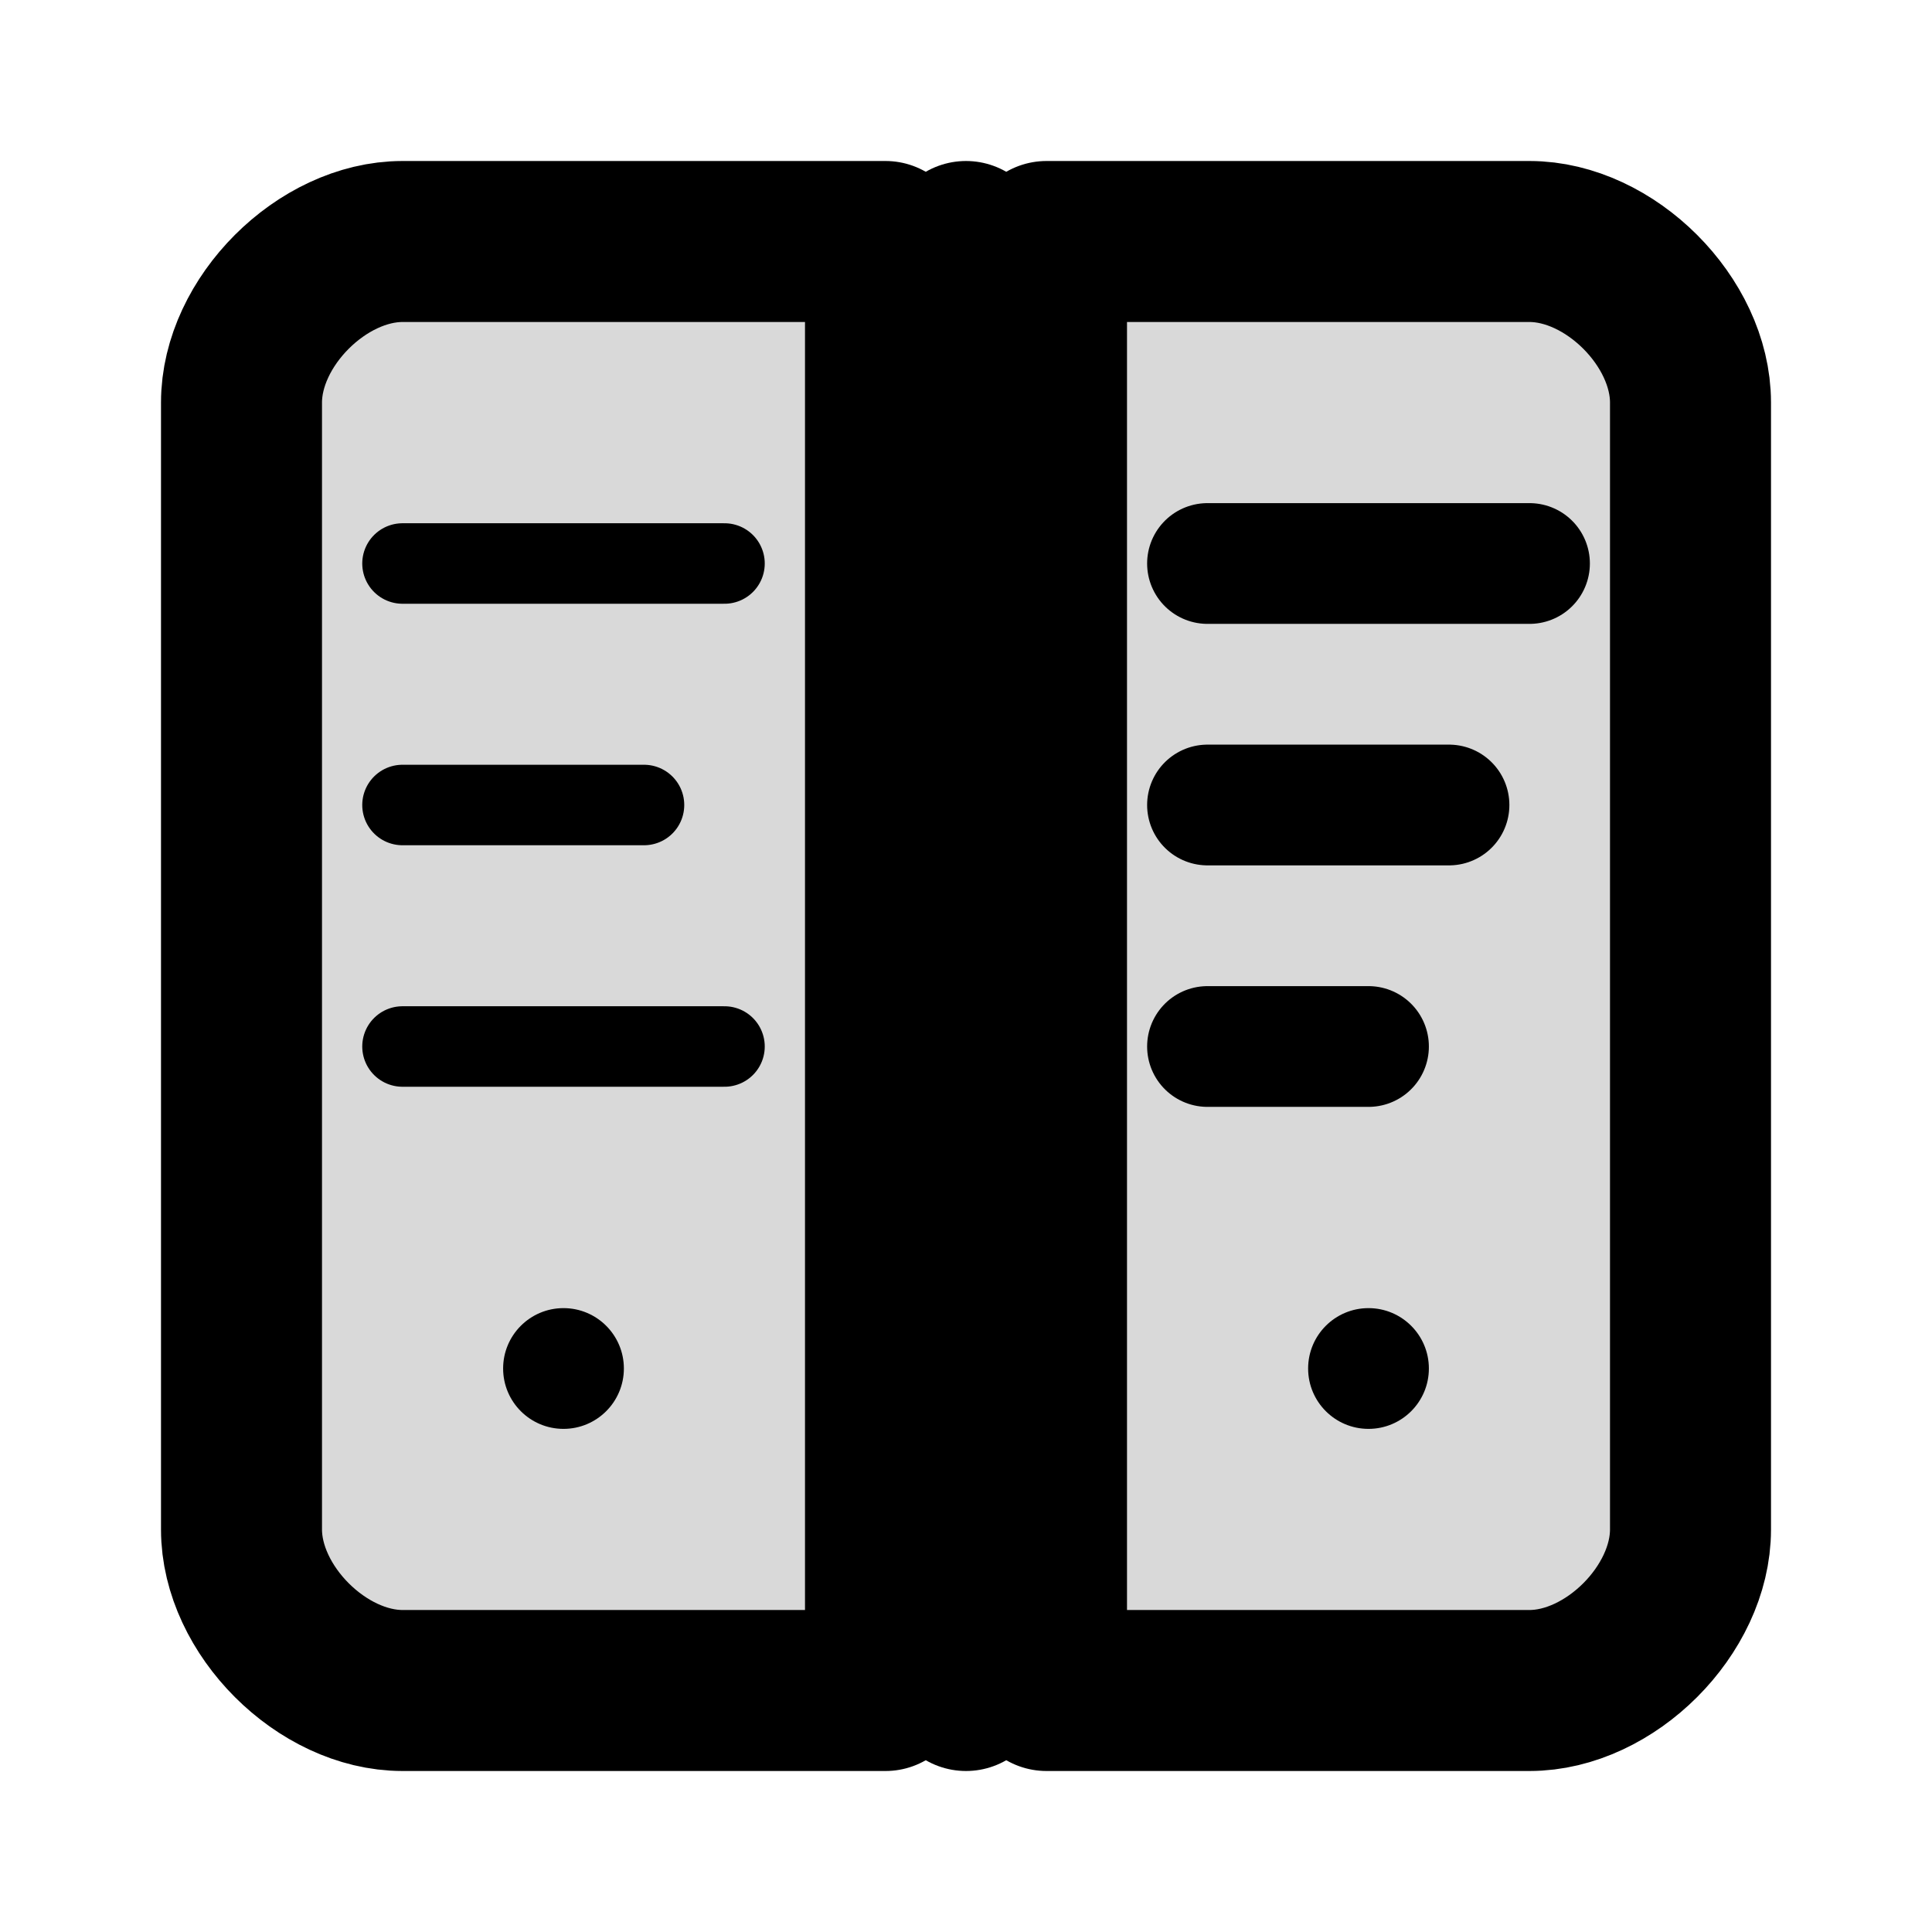
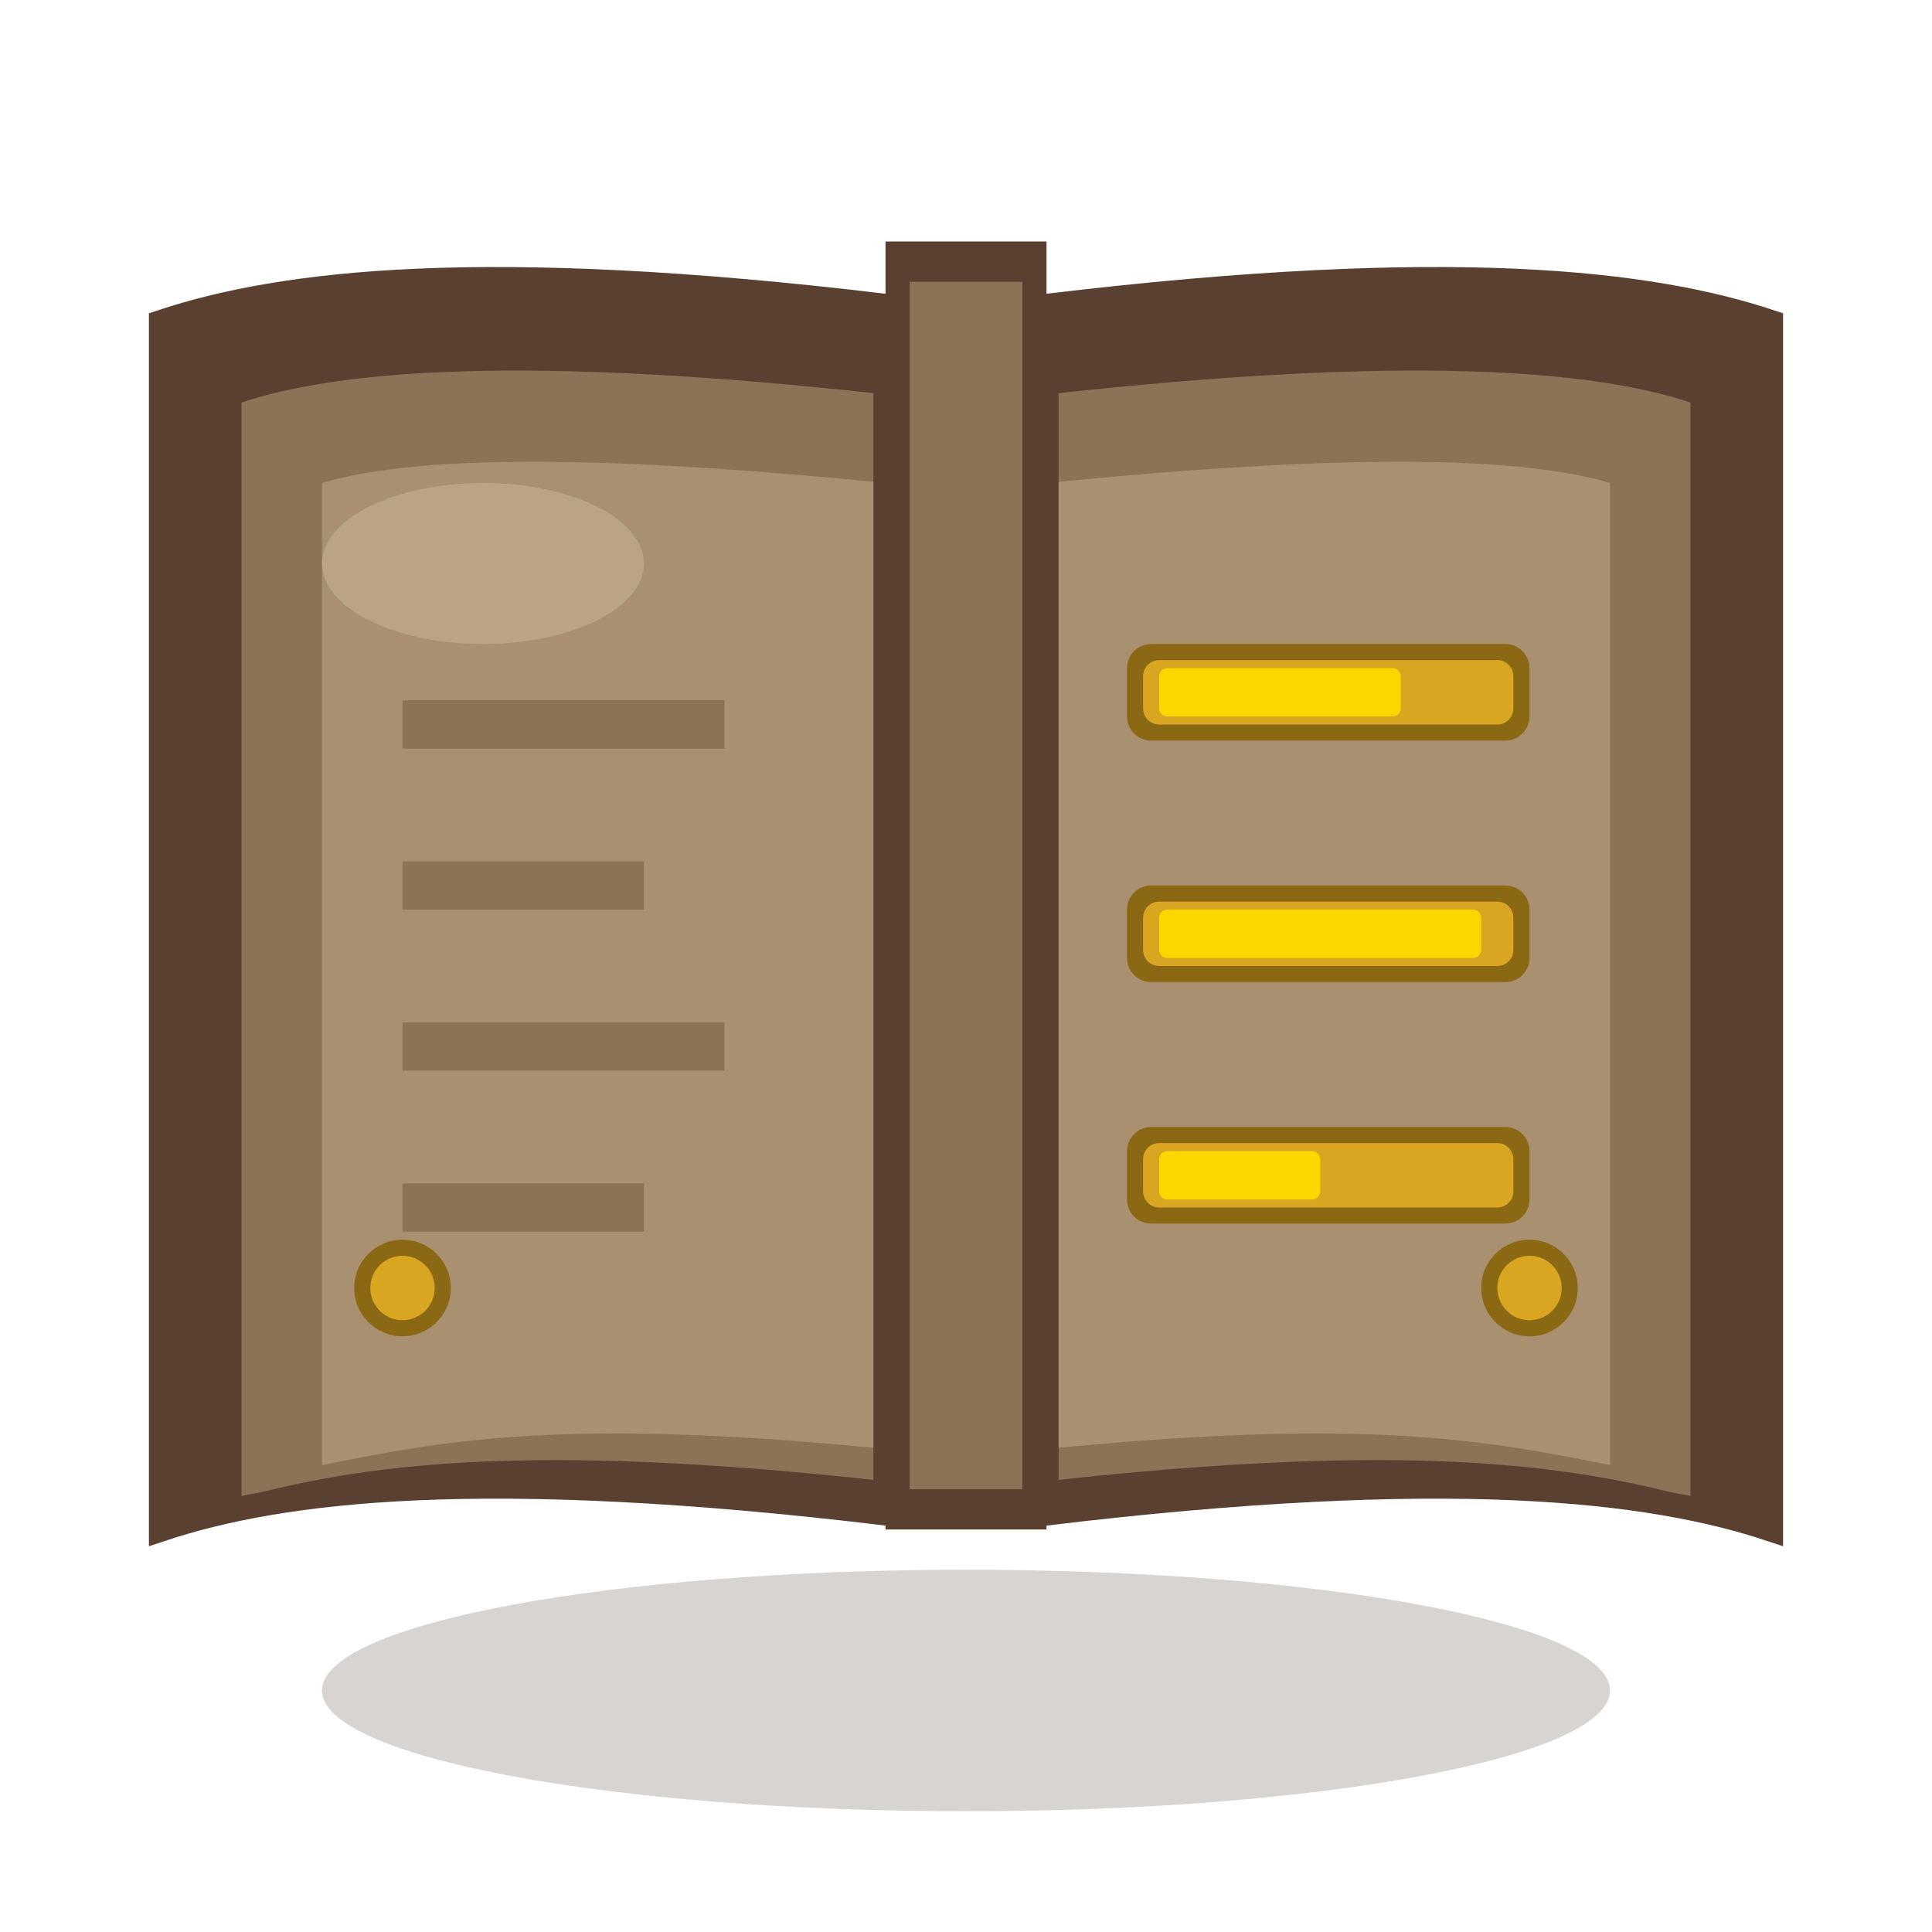
- <svg xmlns="http://www.w3.org/2000/svg" viewBox="0 0 24 24" fill="none">
-   <style>
-     .stroke { stroke: currentColor; stroke-width: 2; stroke-linecap: round; stroke-linejoin: round; fill: none; }
-     .metallic { fill: currentColor; fill-opacity: 0.15; }
-   </style>
-   <path class="stroke metallic" d="M3 5c0-1 1-2 2-2h6v18H5c-1 0-2-1-2-2V5z" />
-   <path class="stroke metallic" d="M21 5c0-1-1-2-2-2h-6v18h6c1 0 2-1 2-2V5z" />
-   <path class="stroke" d="M12 3v18" />
-   <path class="stroke" d="M5 7h4M5 10h3M5 13h4" style="stroke-width: 1;" />
-   <path class="stroke" d="M15 7h4M15 10h3M15 13h2" style="stroke-width: 1.5;" />
-   <circle cx="7" cy="17" r="0.75" fill="currentColor" />
-   <circle cx="17" cy="17" r="0.75" fill="currentColor" />
+ <svg xmlns="http://www.w3.org/2000/svg" viewBox="0 0 24 24">
+   <ellipse cx="12" cy="21" rx="8" ry="1.5" fill="#3d2a1a" opacity="0.2" />
+   <rect x="11" y="3" width="2" height="16" fill="#5a4030" />
+   <rect x="11.3" y="3.5" width="1.4" height="15" fill="#8b7355" />
+   <path d="M2 4c1.5-0.5 4-0.8 9-0.2v15c-5-0.6-7.5-0.3-9 0.2V4z" fill="#5a4030" />
+   <path d="M3 5c1.2-0.4 3.5-0.6 8-0.1v13.5c-4.5-0.5-6.5-0.2-8 0.2V5z" fill="#8b7355" />
+   <path d="M4 6c1-0.3 3-0.4 7 0v12c-4-0.4-5.5-0.1-7 0.2V6z" fill="#a89070" />
+   <path d="M22 4c-1.5-0.5-4-0.8-9-0.2v15c5-0.6 7.5-0.3 9 0.2V4z" fill="#5a4030" />
+   <path d="M21 5c-1.2-0.4-3.5-0.6-8-0.1v13.5c4.5-0.5 6.5-0.2 8 0.2V5z" fill="#8b7355" />
+   <path d="M20 6c-1-0.3-3-0.4-7 0v12c4-0.4 5.5-0.1 7 0.2V6z" fill="#a89070" />
+   <ellipse cx="6" cy="7" rx="2" ry="1" fill="#c9b899" opacity="0.5" />
+   <path d="M5 9h4M5 11h3M5 13h4M5 15h3" fill="none" stroke="#8b7355" stroke-width="0.6" />
+   <rect x="14" y="8" width="5" height="1.2" rx="0.3" fill="#8b6914" />
+   <rect x="14.2" y="8.2" width="4.6" height="0.8" rx="0.2" fill="#daa520" />
+   <rect x="14.4" y="8.3" width="3" height="0.6" rx="0.1" fill="#ffd700" />
+   <rect x="14" y="11" width="5" height="1.2" rx="0.3" fill="#8b6914" />
+   <rect x="14.2" y="11.2" width="4.6" height="0.8" rx="0.2" fill="#daa520" />
+   <rect x="14.4" y="11.3" width="4" height="0.6" rx="0.1" fill="#ffd700" />
+   <rect x="14" y="14" width="5" height="1.2" rx="0.3" fill="#8b6914" />
+   <rect x="14.2" y="14.2" width="4.6" height="0.8" rx="0.2" fill="#daa520" />
+   <rect x="14.4" y="14.3" width="2" height="0.6" rx="0.1" fill="#ffd700" />
+   <circle cx="5" cy="16" r="0.6" fill="#8b6914" />
+   <circle cx="5" cy="16" r="0.4" fill="#daa520" />
+   <circle cx="19" cy="16" r="0.6" fill="#8b6914" />
+   <circle cx="19" cy="16" r="0.4" fill="#daa520" />
+   <path d="M2 4c1.5-0.5 4-0.8 9-0.2v15c-5-0.6-7.5-0.3-9 0.2V4z" fill="none" stroke="#5a4030" stroke-width="0.3" />
+   <path d="M22 4c-1.5-0.5-4-0.8-9-0.2v15c5-0.6 7.5-0.3 9 0.2V4z" fill="none" stroke="#5a4030" stroke-width="0.3" />
</svg>
